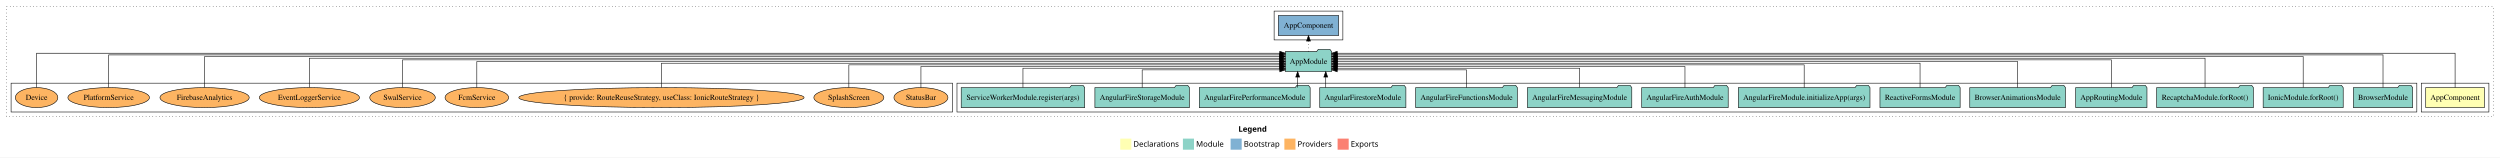
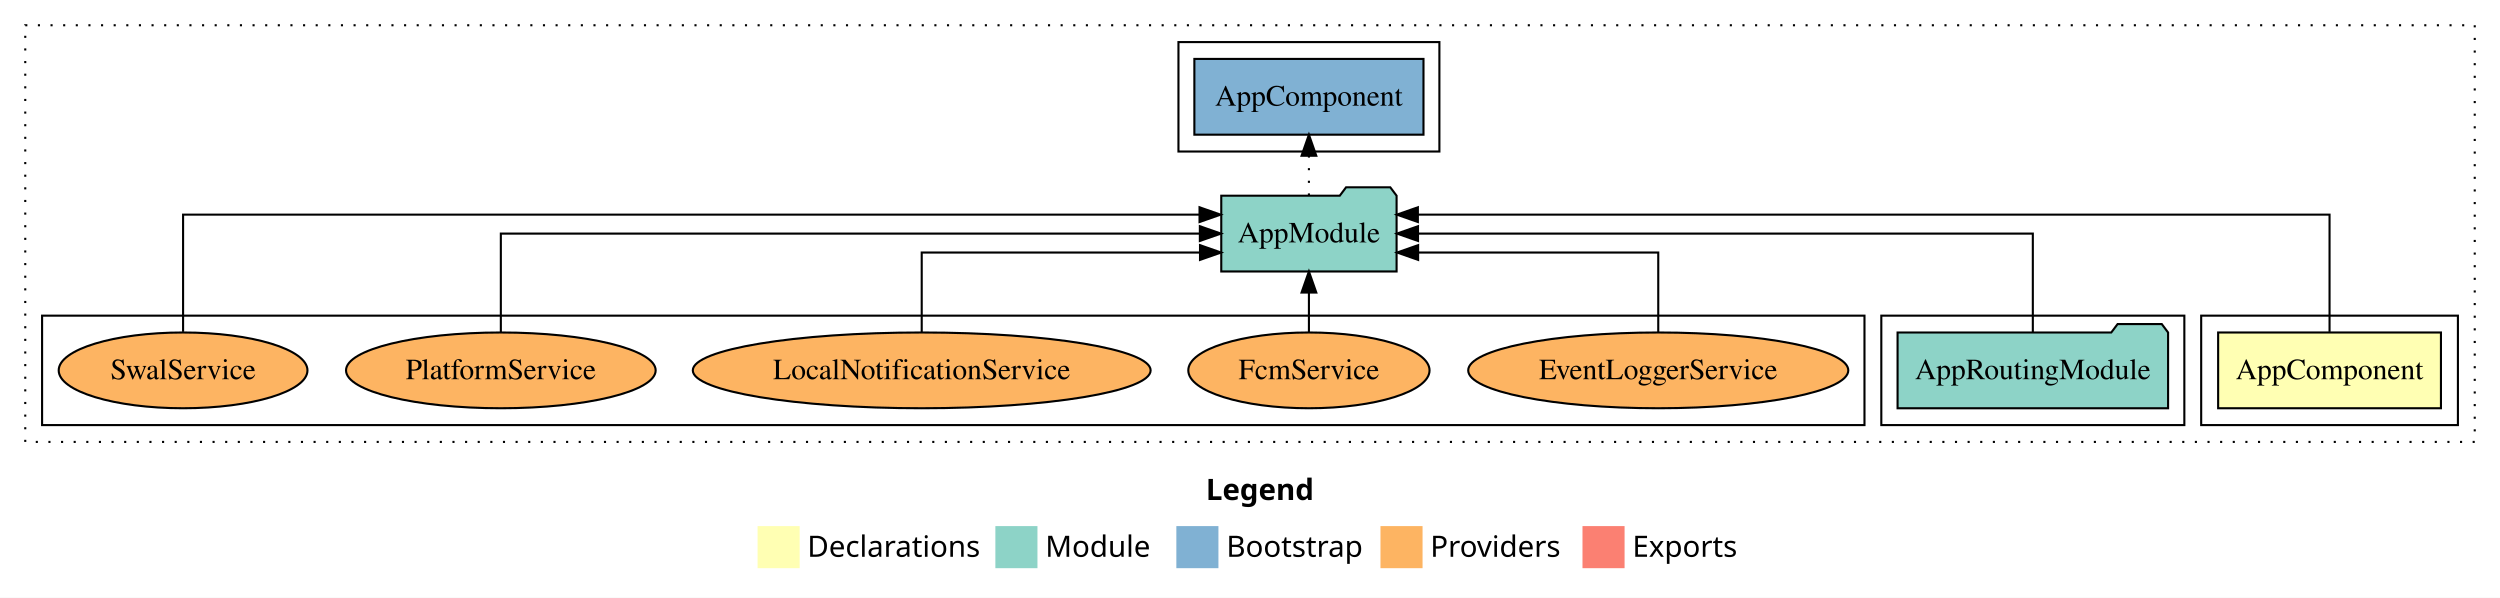
- <svg xmlns="http://www.w3.org/2000/svg" width="4509pt" height="284pt" viewBox="0.00 0.00 4509.00 284.00">
+ <svg xmlns="http://www.w3.org/2000/svg" width="1188pt" height="284pt" viewBox="0.00 0.00 1188.00 284.00">
  <g id="graph0" class="graph" transform="scale(1 1) rotate(0) translate(4 280)">
-     <polygon fill="#ffffff" stroke="transparent" points="-4,4 -4,-280 4505,-280 4505,4 -4,4" />
-     <text text-anchor="start" x="2229.509" y="-42.4" font-family="sans-serif" font-weight="bold" font-size="14.00" fill="#000000">Legend</text>
-     <polygon fill="#ffffb3" stroke="transparent" points="2016.5,-10 2016.5,-30 2036.5,-30 2036.5,-10 2016.5,-10" />
-     <text text-anchor="start" x="2040.129" y="-15.4" font-family="sans-serif" font-size="14.00" fill="#000000">  Declarations</text>
-     <polygon fill="#8dd3c7" stroke="transparent" points="2129.5,-10 2129.5,-30 2149.5,-30 2149.5,-10 2129.5,-10" />
-     <text text-anchor="start" x="2153.225" y="-15.4" font-family="sans-serif" font-size="14.00" fill="#000000">  Module</text>
-     <polygon fill="#80b1d3" stroke="transparent" points="2215.5,-10 2215.5,-30 2235.5,-30 2235.5,-10 2215.5,-10" />
-     <text text-anchor="start" x="2239.281" y="-15.4" font-family="sans-serif" font-size="14.00" fill="#000000">  Bootstrap</text>
-     <polygon fill="#fdb462" stroke="transparent" points="2312.5,-10 2312.5,-30 2332.5,-30 2332.5,-10 2312.5,-10" />
-     <text text-anchor="start" x="2336.173" y="-15.4" font-family="sans-serif" font-size="14.00" fill="#000000">  Providers</text>
-     <polygon fill="#fb8072" stroke="transparent" points="2408.5,-10 2408.5,-30 2428.5,-30 2428.5,-10 2408.5,-10" />
-     <text text-anchor="start" x="2432.226" y="-15.4" font-family="sans-serif" font-size="14.00" fill="#000000">  Exports</text>
+     <polygon fill="#ffffff" stroke="transparent" points="-4,4 -4,-280 1184,-280 1184,4 -4,4" />
+     <text text-anchor="start" x="569.009" y="-42.4" font-family="sans-serif" font-weight="bold" font-size="14.00" fill="#000000">Legend</text>
+     <polygon fill="#ffffb3" stroke="transparent" points="356,-10 356,-30 376,-30 376,-10 356,-10" />
+     <text text-anchor="start" x="379.629" y="-15.4" font-family="sans-serif" font-size="14.00" fill="#000000">  Declarations</text>
+     <polygon fill="#8dd3c7" stroke="transparent" points="469,-10 469,-30 489,-30 489,-10 469,-10" />
+     <text text-anchor="start" x="492.725" y="-15.4" font-family="sans-serif" font-size="14.00" fill="#000000">  Module</text>
+     <polygon fill="#80b1d3" stroke="transparent" points="555,-10 555,-30 575,-30 575,-10 555,-10" />
+     <text text-anchor="start" x="578.781" y="-15.4" font-family="sans-serif" font-size="14.00" fill="#000000">  Bootstrap</text>
+     <polygon fill="#fdb462" stroke="transparent" points="652,-10 652,-30 672,-30 672,-10 652,-10" />
+     <text text-anchor="start" x="675.673" y="-15.4" font-family="sans-serif" font-size="14.00" fill="#000000">  Providers</text>
+     <polygon fill="#fb8072" stroke="transparent" points="748,-10 748,-30 768,-30 768,-10 748,-10" />
+     <text text-anchor="start" x="771.726" y="-15.4" font-family="sans-serif" font-size="14.00" fill="#000000">  Exports</text>
    <g id="clust1" class="cluster">
-       <polygon fill="none" stroke="#000000" stroke-dasharray="1,5" points="8,-70 8,-268 4493,-268 4493,-70 8,-70" />
+       <polygon fill="none" stroke="#000000" stroke-dasharray="1,5" points="8,-70 8,-268 1172,-268 1172,-70 8,-70" />
    </g>
    <g id="clust2" class="cluster">
-       <polygon fill="none" stroke="#000000" points="4363,-78 4363,-130 4485,-130 4485,-78 4363,-78" />
+       <polygon fill="none" stroke="#000000" points="1042,-78 1042,-130 1164,-130 1164,-78 1042,-78" />
    </g>
    <g id="clust4" class="cluster">
-       <polygon fill="none" stroke="#000000" points="1722,-78 1722,-130 4355,-130 4355,-78 1722,-78" />
+       <polygon fill="none" stroke="#000000" points="890,-78 890,-130 1034,-130 1034,-78 890,-78" />
    </g>
    <g id="clust6" class="cluster">
-       <polygon fill="none" stroke="#000000" points="2294,-208 2294,-260 2418,-260 2418,-208 2294,-208" />
+       <polygon fill="none" stroke="#000000" points="556,-208 556,-260 680,-260 680,-208 556,-208" />
    </g>
    <g id="clust7" class="cluster">
-       <polygon fill="none" stroke="#000000" points="16,-78 16,-130 1714,-130 1714,-78 16,-78" />
+       <polygon fill="none" stroke="#000000" points="16,-78 16,-130 882,-130 882,-78 16,-78" />
    </g>
    <g id="node1" class="node">
-       <polygon fill="#ffffb3" stroke="#000000" points="4476.94,-122 4371.06,-122 4371.06,-86 4476.94,-86 4476.94,-122" />
-       <text text-anchor="middle" x="4424" y="-99.8" font-family="Times,serif" font-size="14.00" fill="#000000">AppComponent</text>
+       <polygon fill="#ffffb3" stroke="#000000" points="1155.94,-122 1050.06,-122 1050.06,-86 1155.94,-86 1155.94,-122" />
+       <text text-anchor="middle" x="1103" y="-99.8" font-family="Times,serif" font-size="14.00" fill="#000000">AppComponent</text>
    </g>
    <g id="node2" class="node">
-       <polygon fill="#8dd3c7" stroke="#000000" points="2397.657,-187 2394.657,-191 2373.657,-191 2370.657,-187 2314.343,-187 2314.343,-151 2397.657,-151 2397.657,-187" />
-       <text text-anchor="middle" x="2356" y="-164.8" font-family="Times,serif" font-size="14.00" fill="#000000">AppModule</text>
+       <polygon fill="#8dd3c7" stroke="#000000" points="659.657,-187 656.657,-191 635.657,-191 632.657,-187 576.343,-187 576.343,-151 659.657,-151 659.657,-187" />
+       <text text-anchor="middle" x="618" y="-164.8" font-family="Times,serif" font-size="14.00" fill="#000000">AppModule</text>
    </g>
    <g id="edge1" class="edge">
-       <path fill="none" stroke="#000000" d="M4424,-122.153C4424,-145.757 4424,-184 4424,-184 4424,-184 2407.776,-184 2407.776,-184" />
-       <polygon fill="#000000" stroke="#000000" points="2407.776,-180.5 2397.776,-184 2407.776,-187.5 2407.776,-180.5" />
+       <path fill="none" stroke="#000000" d="M1103,-122.292C1103,-144.206 1103,-178 1103,-178 1103,-178 669.771,-178 669.771,-178" />
+       <polygon fill="#000000" stroke="#000000" points="669.771,-174.5 659.771,-178 669.771,-181.5 669.771,-174.5" />
    </g>
-     <g id="node17" class="node">
-       <polygon fill="#80b1d3" stroke="#000000" points="2410.439,-252 2301.561,-252 2301.561,-216 2410.439,-216 2410.439,-252" />
-       <text text-anchor="middle" x="2356" y="-229.8" font-family="Times,serif" font-size="14.00" fill="#000000">AppComponent </text>
+     <g id="node4" class="node">
+       <polygon fill="#80b1d3" stroke="#000000" points="672.439,-252 563.561,-252 563.561,-216 672.439,-216 672.439,-252" />
+       <text text-anchor="middle" x="618" y="-229.8" font-family="Times,serif" font-size="14.00" fill="#000000">AppComponent </text>
    </g>
-     <g id="edge16" class="edge">
-       <path fill="none" stroke="#000000" stroke-dasharray="1,5" d="M2356,-187.106C2356,-187.106 2356,-205.991 2356,-205.991" />
-       <polygon fill="#000000" stroke="#000000" points="2352.5,-205.991 2356,-215.991 2359.5,-205.991 2352.5,-205.991" />
+     <g id="edge3" class="edge">
+       <path fill="none" stroke="#000000" stroke-dasharray="1,5" d="M618,-187.106C618,-187.106 618,-205.991 618,-205.991" />
+       <polygon fill="#000000" stroke="#000000" points="614.5,-205.991 618,-215.991 621.5,-205.991 614.5,-205.991" />
    </g>
    <g id="node3" class="node">
-       <polygon fill="#8dd3c7" stroke="#000000" points="4347.473,-122 4344.473,-126 4323.473,-126 4320.473,-122 4240.527,-122 4240.527,-86 4347.473,-86 4347.473,-122" />
-       <text text-anchor="middle" x="4294" y="-99.8" font-family="Times,serif" font-size="14.00" fill="#000000">BrowserModule</text>
+       <polygon fill="#8dd3c7" stroke="#000000" points="1026.274,-122 1023.274,-126 1002.274,-126 999.274,-122 897.726,-122 897.726,-86 1026.274,-86 1026.274,-122" />
+       <text text-anchor="middle" x="962" y="-99.8" font-family="Times,serif" font-size="14.00" fill="#000000">AppRoutingModule</text>
    </g>
    <g id="edge2" class="edge">
-       <path fill="none" stroke="#000000" d="M4294,-122.248C4294,-145.018 4294,-181 4294,-181 4294,-181 2407.826,-181 2407.826,-181" />
-       <polygon fill="#000000" stroke="#000000" points="2407.826,-177.5 2397.826,-181 2407.826,-184.5 2407.826,-177.5" />
-     </g>
-     <g id="node4" class="node">
-       <polygon fill="#8dd3c7" stroke="#000000" points="4222.185,-122 4219.185,-126 4198.185,-126 4195.185,-122 4077.814,-122 4077.814,-86 4222.185,-86 4222.185,-122" />
-       <text text-anchor="middle" x="4150" y="-99.8" font-family="Times,serif" font-size="14.00" fill="#000000">IonicModule.forRoot()</text>
-     </g>
-     <g id="edge3" class="edge">
-       <path fill="none" stroke="#000000" d="M4150,-122.292C4150,-144.206 4150,-178 4150,-178 4150,-178 2407.705,-178 2407.705,-178" />
-       <polygon fill="#000000" stroke="#000000" points="2407.705,-174.5 2397.705,-178 2407.705,-181.5 2407.705,-174.5" />
+       <path fill="none" stroke="#000000" d="M962,-122.106C962,-141.339 962,-169 962,-169 962,-169 669.837,-169 669.837,-169" />
+       <polygon fill="#000000" stroke="#000000" points="669.837,-165.5 659.837,-169 669.837,-172.5 669.837,-165.5" />
    </g>
    <g id="node5" class="node">
-       <polygon fill="#8dd3c7" stroke="#000000" points="4060.22,-122 4057.22,-126 4036.22,-126 4033.22,-122 3885.78,-122 3885.78,-86 4060.22,-86 4060.22,-122" />
-       <text text-anchor="middle" x="3973" y="-99.8" font-family="Times,serif" font-size="14.00" fill="#000000">RecaptchaModule.forRoot()</text>
+       <ellipse fill="#fdb462" stroke="#000000" cx="784" cy="-104" rx="90.31" ry="18" />
+       <text text-anchor="middle" x="784" y="-99.8" font-family="Times,serif" font-size="14.00" fill="#000000">EventLoggerService</text>
    </g>
    <g id="edge4" class="edge">
-       <path fill="none" stroke="#000000" d="M3973,-122.284C3973,-143.321 3973,-175 3973,-175 3973,-175 2408.007,-175 2408.007,-175" />
-       <polygon fill="#000000" stroke="#000000" points="2408.007,-171.5 2398.007,-175 2408.007,-178.5 2408.007,-171.5" />
+       <path fill="none" stroke="#000000" d="M784,-122.027C784,-138.398 784,-160 784,-160 784,-160 669.889,-160 669.889,-160" />
+       <polygon fill="#000000" stroke="#000000" points="669.889,-156.5 659.889,-160 669.889,-163.5 669.889,-156.5" />
    </g>
    <g id="node6" class="node">
-       <polygon fill="#8dd3c7" stroke="#000000" points="3868.274,-122 3865.274,-126 3844.274,-126 3841.274,-122 3739.726,-122 3739.726,-86 3868.274,-86 3868.274,-122" />
-       <text text-anchor="middle" x="3804" y="-99.8" font-family="Times,serif" font-size="14.00" fill="#000000">AppRoutingModule</text>
+       <ellipse fill="#fdb462" stroke="#000000" cx="618" cy="-104" rx="57.319" ry="18" />
+       <text text-anchor="middle" x="618" y="-99.8" font-family="Times,serif" font-size="14.00" fill="#000000">FcmService</text>
    </g>
    <g id="edge5" class="edge">
-       <path fill="none" stroke="#000000" d="M3804,-122.223C3804,-142.365 3804,-172 3804,-172 3804,-172 2407.774,-172 2407.774,-172" />
-       <polygon fill="#000000" stroke="#000000" points="2407.774,-168.5 2397.774,-172 2407.774,-175.5 2407.774,-168.5" />
+       <path fill="none" stroke="#000000" d="M618,-122.106C618,-122.106 618,-140.991 618,-140.991" />
+       <polygon fill="#000000" stroke="#000000" points="614.5,-140.991 618,-150.991 621.5,-140.991 614.5,-140.991" />
    </g>
    <g id="node7" class="node">
-       <polygon fill="#8dd3c7" stroke="#000000" points="3721.302,-122 3718.302,-126 3697.302,-126 3694.302,-122 3548.698,-122 3548.698,-86 3721.302,-86 3721.302,-122" />
-       <text text-anchor="middle" x="3635" y="-99.8" font-family="Times,serif" font-size="14.00" fill="#000000">BrowserAnimationsModule</text>
+       <ellipse fill="#fdb462" stroke="#000000" cx="434" cy="-104" rx="108.781" ry="18" />
+       <text text-anchor="middle" x="434" y="-99.8" font-family="Times,serif" font-size="14.00" fill="#000000">LocalNotificationService</text>
    </g>
    <g id="edge6" class="edge">
-       <path fill="none" stroke="#000000" d="M3635,-122.106C3635,-141.339 3635,-169 3635,-169 3635,-169 2407.827,-169 2407.827,-169" />
-       <polygon fill="#000000" stroke="#000000" points="2407.827,-165.5 2397.827,-169 2407.827,-172.5 2407.827,-165.5" />
+       <path fill="none" stroke="#000000" d="M434,-122.027C434,-138.398 434,-160 434,-160 434,-160 566.248,-160 566.248,-160" />
+       <polygon fill="#000000" stroke="#000000" points="566.248,-163.5 576.248,-160 566.247,-156.5 566.248,-163.5" />
    </g>
    <g id="node8" class="node">
-       <polygon fill="#8dd3c7" stroke="#000000" points="3531.305,-122 3528.305,-126 3507.305,-126 3504.305,-122 3386.695,-122 3386.695,-86 3531.305,-86 3531.305,-122" />
-       <text text-anchor="middle" x="3459" y="-99.8" font-family="Times,serif" font-size="14.00" fill="#000000">ReactiveFormsModule</text>
+       <ellipse fill="#fdb462" stroke="#000000" cx="234" cy="-104" rx="73.57" ry="18" />
+       <text text-anchor="middle" x="234" y="-99.8" font-family="Times,serif" font-size="14.00" fill="#000000">PlatformService</text>
    </g>
    <g id="edge7" class="edge">
-       <path fill="none" stroke="#000000" d="M3459,-122.267C3459,-140.555 3459,-166 3459,-166 3459,-166 2407.892,-166 2407.892,-166" />
-       <polygon fill="#000000" stroke="#000000" points="2407.892,-162.5 2397.892,-166 2407.892,-169.5 2407.892,-162.5" />
+       <path fill="none" stroke="#000000" d="M234,-122.106C234,-141.339 234,-169 234,-169 234,-169 566.174,-169 566.174,-169" />
+       <polygon fill="#000000" stroke="#000000" points="566.174,-172.5 576.174,-169 566.174,-165.5 566.174,-172.5" />
    </g>
    <g id="node9" class="node">
-       <polygon fill="#8dd3c7" stroke="#000000" points="3368.706,-122 3365.706,-126 3344.706,-126 3341.706,-122 3131.294,-122 3131.294,-86 3368.706,-86 3368.706,-122" />
-       <text text-anchor="middle" x="3250" y="-99.8" font-family="Times,serif" font-size="14.00" fill="#000000">AngularFireModule.initializeApp(args)</text>
+       <ellipse fill="#fdb462" stroke="#000000" cx="83" cy="-104" rx="59.105" ry="18" />
+       <text text-anchor="middle" x="83" y="-99.8" font-family="Times,serif" font-size="14.00" fill="#000000">SwalService</text>
    </g>
    <g id="edge8" class="edge">
-       <path fill="none" stroke="#000000" d="M3250,-122.022C3250,-139.373 3250,-163 3250,-163 3250,-163 2407.92,-163 2407.92,-163" />
-       <polygon fill="#000000" stroke="#000000" points="2407.92,-159.5 2397.92,-163 2407.92,-166.5 2407.92,-159.5" />
-     </g>
-     <g id="node10" class="node">
-       <polygon fill="#8dd3c7" stroke="#000000" points="3112.968,-122 3109.968,-126 3088.968,-126 3085.968,-122 2957.032,-122 2957.032,-86 3112.968,-86 3112.968,-122" />
-       <text text-anchor="middle" x="3035" y="-99.8" font-family="Times,serif" font-size="14.00" fill="#000000">AngularFireAuthModule</text>
-     </g>
-     <g id="edge9" class="edge">
-       <path fill="none" stroke="#000000" d="M3035,-122.027C3035,-138.398 3035,-160 3035,-160 3035,-160 2407.707,-160 2407.707,-160" />
-       <polygon fill="#000000" stroke="#000000" points="2407.707,-156.5 2397.707,-160 2407.707,-163.5 2407.707,-156.5" />
-     </g>
-     <g id="node11" class="node">
-       <polygon fill="#8dd3c7" stroke="#000000" points="2939.125,-122 2936.125,-126 2915.125,-126 2912.125,-122 2750.875,-122 2750.875,-86 2939.125,-86 2939.125,-122" />
-       <text text-anchor="middle" x="2845" y="-99.8" font-family="Times,serif" font-size="14.00" fill="#000000">AngularFireMessagingModule</text>
-     </g>
-     <g id="edge10" class="edge">
-       <path fill="none" stroke="#000000" d="M2845,-122.24C2845,-137.571 2845,-157 2845,-157 2845,-157 2407.692,-157 2407.692,-157" />
-       <polygon fill="#000000" stroke="#000000" points="2407.692,-153.5 2397.692,-157 2407.692,-160.5 2407.692,-153.5" />
-     </g>
-     <g id="node12" class="node">
-       <polygon fill="#8dd3c7" stroke="#000000" points="2732.694,-122 2729.694,-126 2708.694,-126 2705.694,-122 2549.306,-122 2549.306,-86 2732.694,-86 2732.694,-122" />
-       <text text-anchor="middle" x="2641" y="-99.8" font-family="Times,serif" font-size="14.00" fill="#000000">AngularFireFunctionsModule</text>
-     </g>
-     <g id="edge11" class="edge">
-       <path fill="none" stroke="#000000" d="M2641,-122.051C2641,-136.373 2641,-154 2641,-154 2641,-154 2407.747,-154 2407.747,-154" />
-       <polygon fill="#000000" stroke="#000000" points="2407.747,-150.5 2397.747,-154 2407.747,-157.5 2407.747,-150.5" />
-     </g>
-     <g id="node13" class="node">
-       <polygon fill="#8dd3c7" stroke="#000000" points="2531.681,-122 2528.681,-126 2507.681,-126 2504.681,-122 2376.319,-122 2376.319,-86 2531.681,-86 2531.681,-122" />
-       <text text-anchor="middle" x="2454" y="-99.8" font-family="Times,serif" font-size="14.00" fill="#000000">AngularFirestoreModule</text>
-     </g>
-     <g id="edge12" class="edge">
-       <path fill="none" stroke="#000000" d="M2387.119,-122.106C2387.119,-122.106 2387.119,-140.991 2387.119,-140.991" />
-       <polygon fill="#000000" stroke="#000000" points="2383.619,-140.991 2387.119,-150.991 2390.619,-140.991 2383.619,-140.991" />
-     </g>
-     <g id="node14" class="node">
-       <polygon fill="#8dd3c7" stroke="#000000" points="2358.985,-122 2355.985,-126 2334.985,-126 2331.985,-122 2159.015,-122 2159.015,-86 2358.985,-86 2358.985,-122" />
-       <text text-anchor="middle" x="2259" y="-99.8" font-family="Times,serif" font-size="14.00" fill="#000000">AngularFirePerformanceModule</text>
-     </g>
-     <g id="edge13" class="edge">
-       <path fill="none" stroke="#000000" d="M2336.457,-122.106C2336.457,-122.106 2336.457,-140.991 2336.457,-140.991" />
-       <polygon fill="#000000" stroke="#000000" points="2332.957,-140.991 2336.457,-150.991 2339.957,-140.991 2332.957,-140.991" />
-     </g>
-     <g id="node15" class="node">
-       <polygon fill="#8dd3c7" stroke="#000000" points="2141.234,-122 2138.234,-126 2117.234,-126 2114.234,-122 1970.766,-122 1970.766,-86 2141.234,-86 2141.234,-122" />
-       <text text-anchor="middle" x="2056" y="-99.8" font-family="Times,serif" font-size="14.00" fill="#000000">AngularFireStorageModule</text>
-     </g>
-     <g id="edge14" class="edge">
-       <path fill="none" stroke="#000000" d="M2056,-122.051C2056,-136.373 2056,-154 2056,-154 2056,-154 2304.286,-154 2304.286,-154" />
-       <polygon fill="#000000" stroke="#000000" points="2304.286,-157.5 2314.286,-154 2304.286,-150.5 2304.286,-157.5" />
-     </g>
-     <g id="node16" class="node">
-       <polygon fill="#8dd3c7" stroke="#000000" points="1952.395,-122 1949.395,-126 1928.395,-126 1925.395,-122 1729.605,-122 1729.605,-86 1952.395,-86 1952.395,-122" />
-       <text text-anchor="middle" x="1841" y="-99.8" font-family="Times,serif" font-size="14.00" fill="#000000">ServiceWorkerModule.register(args)</text>
-     </g>
-     <g id="edge15" class="edge">
-       <path fill="none" stroke="#000000" d="M1841,-122.24C1841,-137.571 1841,-157 1841,-157 1841,-157 2304.292,-157 2304.292,-157" />
-       <polygon fill="#000000" stroke="#000000" points="2304.292,-160.5 2314.292,-157 2304.292,-153.5 2304.292,-160.5" />
-     </g>
-     <g id="node18" class="node">
-       <ellipse fill="#fdb462" stroke="#000000" cx="1657" cy="-104" rx="48.669" ry="18" />
-       <text text-anchor="middle" x="1657" y="-99.8" font-family="Times,serif" font-size="14.00" fill="#000000">StatusBar</text>
-     </g>
-     <g id="edge17" class="edge">
-       <path fill="none" stroke="#000000" d="M1657,-122.027C1657,-138.398 1657,-160 1657,-160 1657,-160 2304.108,-160 2304.108,-160" />
-       <polygon fill="#000000" stroke="#000000" points="2304.108,-163.5 2314.108,-160 2304.108,-156.5 2304.108,-163.5" />
-     </g>
-     <g id="node19" class="node">
-       <ellipse fill="#fdb462" stroke="#000000" cx="1527" cy="-104" rx="63.119" ry="18" />
-       <text text-anchor="middle" x="1527" y="-99.8" font-family="Times,serif" font-size="14.00" fill="#000000">SplashScreen</text>
-     </g>
-     <g id="edge18" class="edge">
-       <path fill="none" stroke="#000000" d="M1527,-122.022C1527,-139.373 1527,-163 1527,-163 1527,-163 2304.322,-163 2304.322,-163" />
-       <polygon fill="#000000" stroke="#000000" points="2304.322,-166.5 2314.322,-163 2304.322,-159.5 2304.322,-166.5" />
-     </g>
-     <g id="node20" class="node">
-       <ellipse fill="#fdb462" stroke="#000000" cx="1189" cy="-104" rx="257.272" ry="18" />
-       <text text-anchor="middle" x="1189" y="-99.8" font-family="Times,serif" font-size="14.00" fill="#000000">{ provide: RouteReuseStrategy, useClass: IonicRouteStrategy }</text>
-     </g>
-     <g id="edge19" class="edge">
-       <path fill="none" stroke="#000000" d="M1189,-122.267C1189,-140.555 1189,-166 1189,-166 1189,-166 2304.122,-166 2304.122,-166" />
-       <polygon fill="#000000" stroke="#000000" points="2304.122,-169.5 2314.122,-166 2304.122,-162.5 2304.122,-169.5" />
-     </g>
-     <g id="node21" class="node">
-       <ellipse fill="#fdb462" stroke="#000000" cx="856" cy="-104" rx="57.319" ry="18" />
-       <text text-anchor="middle" x="856" y="-99.8" font-family="Times,serif" font-size="14.00" fill="#000000">FcmService</text>
-     </g>
-     <g id="edge20" class="edge">
-       <path fill="none" stroke="#000000" d="M856,-122.106C856,-141.339 856,-169 856,-169 856,-169 2304.316,-169 2304.316,-169" />
-       <polygon fill="#000000" stroke="#000000" points="2304.316,-172.5 2314.316,-169 2304.316,-165.5 2304.316,-172.5" />
-     </g>
-     <g id="node22" class="node">
-       <ellipse fill="#fdb462" stroke="#000000" cx="722" cy="-104" rx="59.105" ry="18" />
-       <text text-anchor="middle" x="722" y="-99.8" font-family="Times,serif" font-size="14.00" fill="#000000">SwalService</text>
-     </g>
-     <g id="edge21" class="edge">
-       <path fill="none" stroke="#000000" d="M722,-122.223C722,-142.365 722,-172 722,-172 722,-172 2303.967,-172 2303.967,-172" />
-       <polygon fill="#000000" stroke="#000000" points="2303.967,-175.5 2313.967,-172 2303.967,-168.5 2303.967,-175.5" />
-     </g>
-     <g id="node23" class="node">
-       <ellipse fill="#fdb462" stroke="#000000" cx="554" cy="-104" rx="90.31" ry="18" />
-       <text text-anchor="middle" x="554" y="-99.8" font-family="Times,serif" font-size="14.00" fill="#000000">EventLoggerService</text>
-     </g>
-     <g id="edge22" class="edge">
-       <path fill="none" stroke="#000000" d="M554,-122.284C554,-143.321 554,-175 554,-175 554,-175 2304.109,-175 2304.109,-175" />
-       <polygon fill="#000000" stroke="#000000" points="2304.109,-178.5 2314.109,-175 2304.109,-171.5 2304.109,-178.5" />
-     </g>
-     <g id="node24" class="node">
-       <ellipse fill="#fdb462" stroke="#000000" cx="365" cy="-104" rx="80.512" ry="18" />
-       <text text-anchor="middle" x="365" y="-99.8" font-family="Times,serif" font-size="14.00" fill="#000000">FirebaseAnalytics</text>
-     </g>
-     <g id="edge23" class="edge">
-       <path fill="none" stroke="#000000" d="M365,-122.292C365,-144.206 365,-178 365,-178 365,-178 2303.956,-178 2303.956,-178" />
-       <polygon fill="#000000" stroke="#000000" points="2303.956,-181.5 2313.956,-178 2303.956,-174.5 2303.956,-181.5" />
-     </g>
-     <g id="node25" class="node">
-       <ellipse fill="#fdb462" stroke="#000000" cx="192" cy="-104" rx="73.57" ry="18" />
-       <text text-anchor="middle" x="192" y="-99.8" font-family="Times,serif" font-size="14.00" fill="#000000">PlatformService</text>
-     </g>
-     <g id="edge24" class="edge">
-       <path fill="none" stroke="#000000" d="M192,-122.248C192,-145.018 192,-181 192,-181 192,-181 2304.225,-181 2304.225,-181" />
-       <polygon fill="#000000" stroke="#000000" points="2304.225,-184.5 2314.225,-181 2304.225,-177.5 2304.225,-184.5" />
-     </g>
-     <g id="node26" class="node">
-       <ellipse fill="#fdb462" stroke="#000000" cx="62" cy="-104" rx="38.261" ry="18" />
-       <text text-anchor="middle" x="62" y="-99.8" font-family="Times,serif" font-size="14.00" fill="#000000">Device</text>
-     </g>
-     <g id="edge25" class="edge">
-       <path fill="none" stroke="#000000" d="M62,-122.153C62,-145.757 62,-184 62,-184 62,-184 2304.225,-184 2304.225,-184" />
-       <polygon fill="#000000" stroke="#000000" points="2304.225,-187.5 2314.225,-184 2304.225,-180.5 2304.225,-187.5" />
+       <path fill="none" stroke="#000000" d="M83,-122.292C83,-144.206 83,-178 83,-178 83,-178 566.019,-178 566.019,-178" />
+       <polygon fill="#000000" stroke="#000000" points="566.019,-181.5 576.019,-178 566.019,-174.5 566.019,-181.5" />
    </g>
  </g>
</svg>
